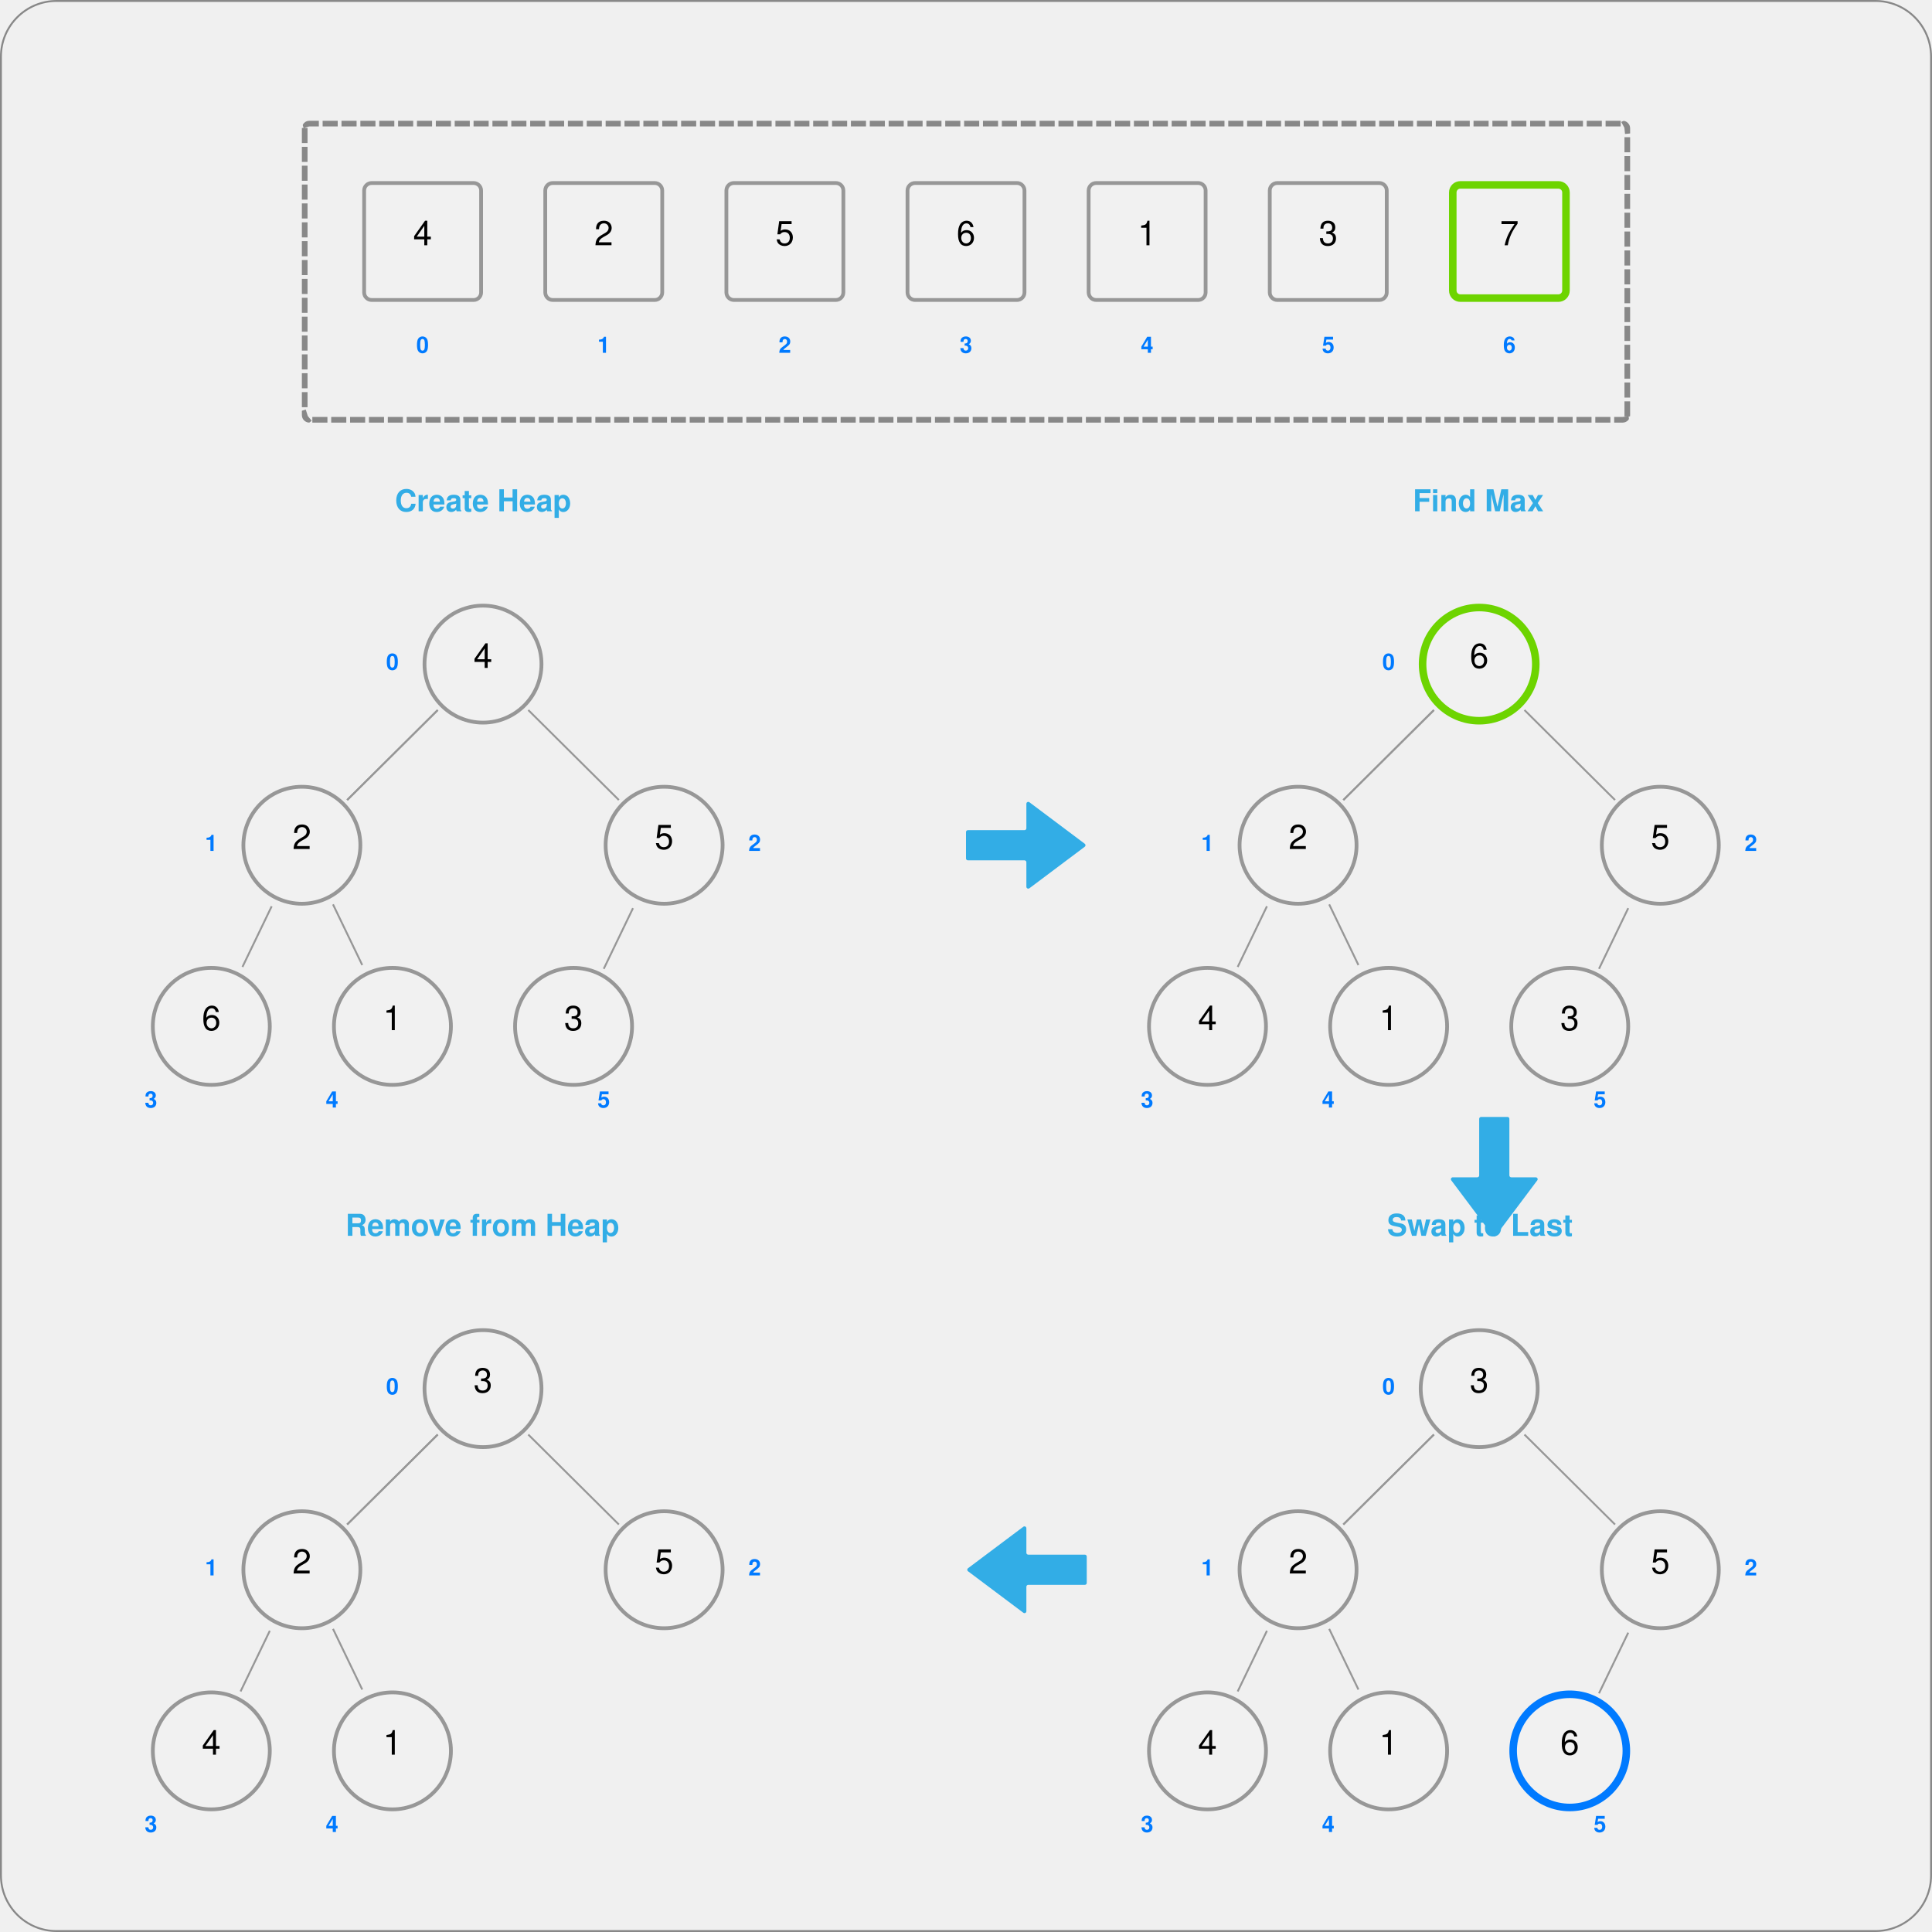
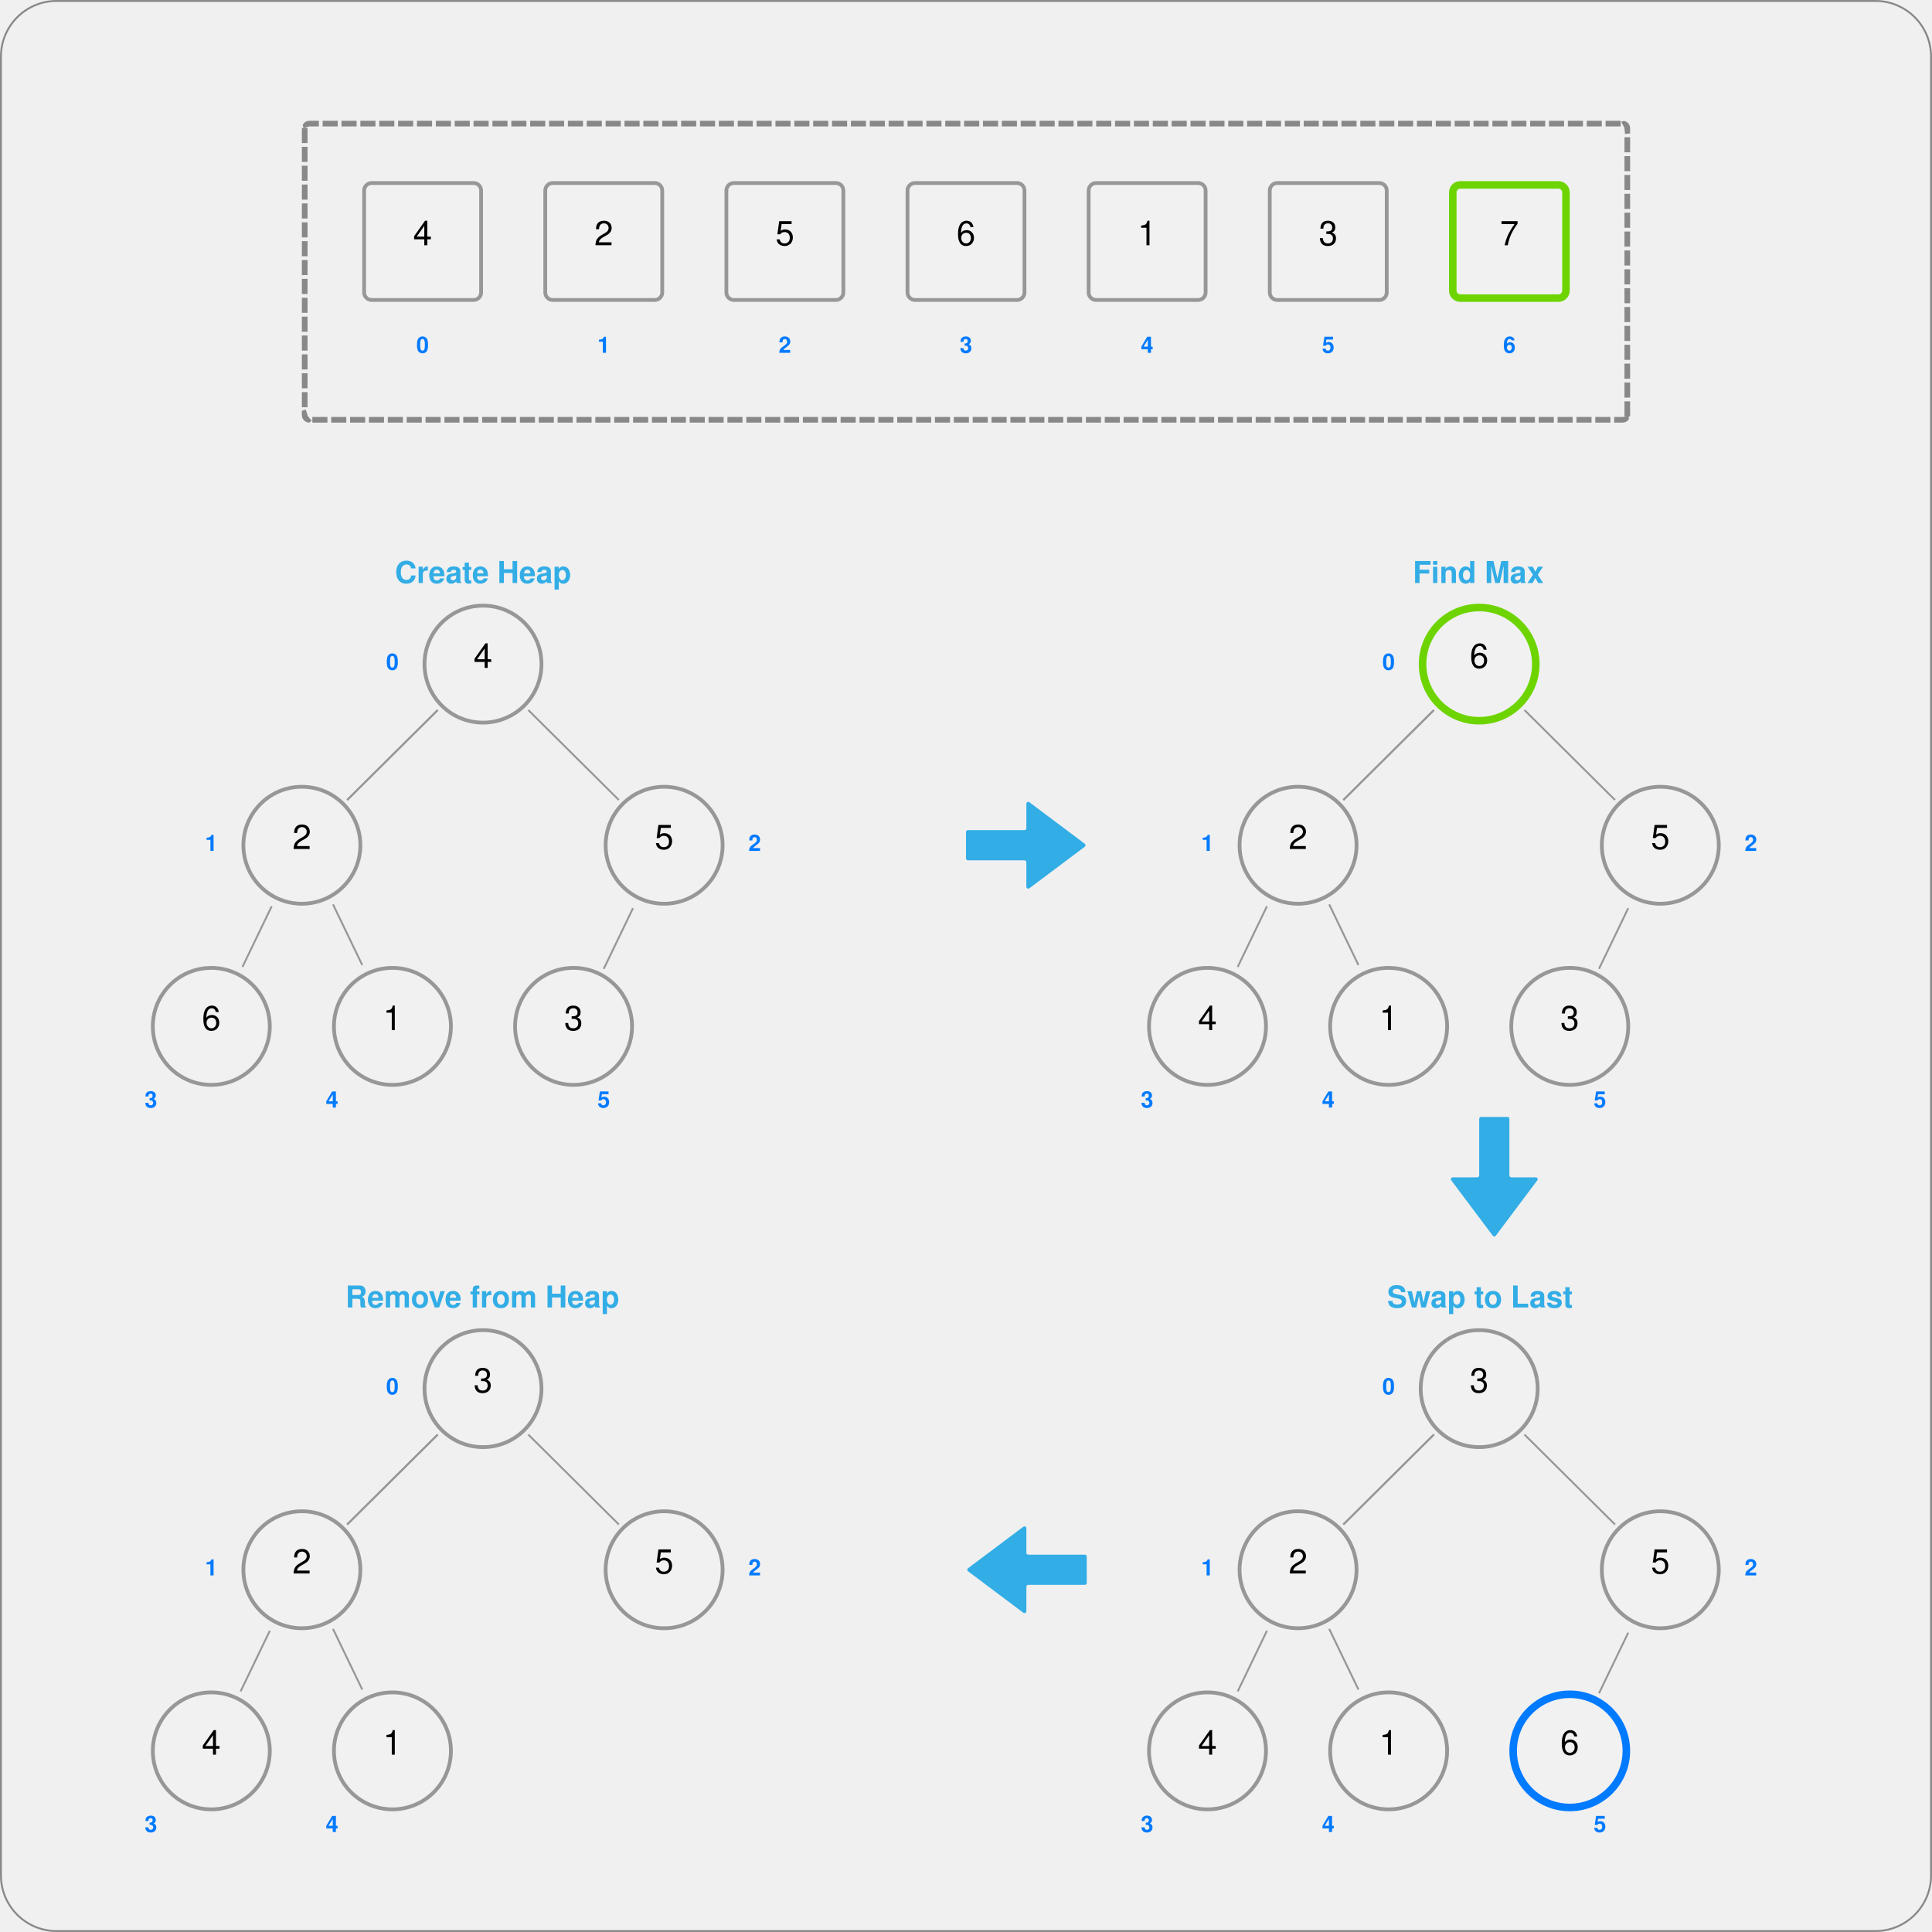
<svg xmlns="http://www.w3.org/2000/svg" xmlns:xlink="http://www.w3.org/1999/xlink" width="1024px" height="1024px" viewBox="0 0 1024 1024" version="1.1">
  <defs>
    <path d="M30,0 L994,0 C1010.569,-3.55271368e-15 1024,13.431 1024,30 L1024,994 C1024,1010.569 1010.569,1024 994,1024 L30,1024 C13.431,1024 0,1010.569 0,994 L0,30 C-3.55271368e-15,13.431 13.431,3.55271368e-15 30,0 Z" id="path-1" />
    <path d="M0,0 L64,0 L64,64 L0,64 L0,0 Z" id="path-2" />
    <path d="M0,0 L64,0 L64,64 L0,64 L0,0 Z" id="path-3" />
    <path d="M0,0 L64,0 L64,64 L0,64 L0,0 Z" id="path-4" />
    <path d="M0,0 L64,0 L64,64 L0,64 L0,0 Z" id="path-5" />
    <path d="M0,0 L64,0 L64,64 L0,64 L0,0 Z" id="path-6" />
    <path d="M0,0 L64,0 L64,64 L0,64 L0,0 Z" id="path-7" />
    <rect id="path-8" x="160" y="64" width="704" height="160" rx="4" />
    <mask id="mask-9" maskContentUnits="userSpaceOnUse" maskUnits="objectBoundingBox" x="0" y="0" width="704" height="160" fill="white">
      <use xlink:href="#path-8" />
    </mask>
    <path d="M0,0 L64,0 L64,64 L0,64 L0,0 Z" id="path-10" />
    <path d="M0,0 L64,0 L64,64 L0,64 L0,0 Z" id="path-11" />
    <path d="M0,0 L64,0 L64,64 L0,64 L0,0 Z" id="path-12" />
    <path d="M0,0 L64,0 L64,64 L0,64 L0,0 Z" id="path-13" />
    <path d="M0,0 L64,0 L64,64 L0,64 L0,0 Z" id="path-14" />
    <path d="M0,0 L64,0 L64,64 L0,64 L0,0 Z" id="path-15" />
    <path d="M0,0 L64,0 L64,64 L0,64 L0,0 Z" id="path-16" />
    <path d="M0,0 L64,0 L64,64 L0,64 L0,0 Z" id="path-17" />
    <path d="M0,0 L64,0 L64,64 L0,64 L0,0 Z" id="path-18" />
    <path d="M0,0 L64,0 L64,64 L0,64 L0,0 Z" id="path-19" />
    <path d="M0,0 L64,0 L64,64 L0,64 L0,0 Z" id="path-20" />
    <path d="M0,0 L64,0 L64,64 L0,64 L0,0 Z" id="path-21" />
    <path d="M0,0 L64,0 L64,64 L0,64 L0,0 Z" id="path-22" />
    <path d="M0,0 L64,0 L64,64 L0,64 L0,0 Z" id="path-23" />
    <path d="M0,0 L64,0 L64,64 L0,64 L0,0 Z" id="path-24" />
    <path d="M0,0 L64,0 L64,64 L0,64 L0,0 Z" id="path-25" />
    <path d="M0,0 L64,0 L64,64 L0,64 L0,0 Z" id="path-26" />
    <path d="M0,0 L64,0 L64,64 L0,64 L0,0 Z" id="path-27" />
    <path d="M0,0 L64,0 L64,64 L0,64 L0,0 Z" id="path-28" />
    <path d="M0,0 L64,0 L64,64 L0,64 L0,0 Z" id="path-29" />
    <path d="M0,0 L64,0 L64,64 L0,64 L0,0 Z" id="path-30" />
    <path d="M0,0 L64,0 L64,64 L0,64 L0,0 Z" id="path-31" />
    <path d="M0,0 L64,0 L64,64 L0,64 L0,0 Z" id="path-32" />
    <path d="M0,0 L64,0 L64,64 L0,64 L0,0 Z" id="path-33" />
  </defs>
  <g id="HeapSort-02" stroke="none" fill="none" xlink:href="#path-1">
    <path stroke="#888888" stroke-width="1" d="M994,0.5 C1002.146,0.5 1009.521,3.802 1014.86,9.14 C1020.198,14.479 1023.5,21.854 1023.5,30 L1023.5,994 C1023.5,1002.146 1020.198,1009.521 1014.86,1014.86 C1009.521,1020.198 1002.146,1023.5 994,1023.5 L30,1023.5 C21.854,1023.5 14.479,1020.198 9.14,1014.86 C3.802,1009.521 0.5,1002.146 0.5,994 L0.5,30 C0.5,21.854 3.802,14.479 9.14,9.14 C14.479,3.802 21.854,0.5 30,0.5 L994,0.5 Z" stroke-linejoin="square" />
    <g id="Group" stroke-width="1" fill-rule="evenodd" transform="translate(592, 704)">
      <text id="0" font-family="Helvetica-Bold, Helvetica" font-size="12" font-weight="bold" fill="#007AFF">
        <tspan x="140.663" y="35">0</tspan>
      </text>
      <text id="1" font-family="Helvetica-Bold, Helvetica" font-size="12" font-weight="bold" fill="#007AFF">
        <tspan x="44.663" y="131">1</tspan>
      </text>
      <text id="2" font-family="Helvetica-Bold, Helvetica" font-size="12" font-weight="bold" fill="#007AFF">
        <tspan x="332.663" y="131">2</tspan>
      </text>
      <text id="3" font-family="Helvetica-Bold, Helvetica" font-size="12" font-weight="bold" fill="#007AFF">
        <tspan x="12.663" y="267">3</tspan>
      </text>
      <text id="4" font-family="Helvetica-Bold, Helvetica" font-size="12" font-weight="bold" fill="#007AFF">
        <tspan x="108.663" y="267">4</tspan>
      </text>
      <text id="5" font-family="Helvetica-Bold, Helvetica" font-size="12" font-weight="bold" fill="#007AFF">
        <tspan x="252.663" y="267">5</tspan>
      </text>
      <g id="node" transform="translate(160, 0)" xlink:href="#path-2">
        <rect id="Rectangle" stroke="#979797" stroke-width="2" fill="#F1F1F1" fill-rule="evenodd" x="1" y="1" width="62" height="62" rx="31" />
        <text id="number" font-family="Helvetica" font-size="18" font-weight="normal" fill="#000000">
          <tspan x="26.995" y="34">3</tspan>
        </text>
      </g>
      <g id="node" transform="translate(64, 96)" xlink:href="#path-3">
        <rect id="Rectangle" stroke="#979797" stroke-width="2" fill="#F1F1F1" fill-rule="evenodd" x="1" y="1" width="62" height="62" rx="31" />
        <text id="number" font-family="Helvetica" font-size="18" font-weight="normal" fill="#000000">
          <tspan x="26.995" y="34">2</tspan>
        </text>
      </g>
      <g id="node" transform="translate(256, 96)" xlink:href="#path-4">
        <rect id="Rectangle" stroke="#979797" stroke-width="2" fill="#F1F1F1" fill-rule="evenodd" x="1" y="1" width="62" height="62" rx="31" />
        <text id="number" font-family="Helvetica" font-size="18" font-weight="normal" fill="#000000">
          <tspan x="26.995" y="34">5</tspan>
        </text>
      </g>
      <g id="node" transform="translate(16, 192)" xlink:href="#path-5">
        <rect id="Rectangle" stroke="#979797" stroke-width="2" fill="#F1F1F1" fill-rule="evenodd" x="1" y="1" width="62" height="62" rx="31" />
        <text id="number" font-family="Helvetica" font-size="18" font-weight="normal" fill="#000000">
          <tspan x="26.995" y="34">4</tspan>
        </text>
      </g>
      <g id="node" transform="translate(112, 192)" xlink:href="#path-6">
        <rect id="Rectangle" stroke="#979797" stroke-width="2" fill="#F1F1F1" fill-rule="evenodd" x="1" y="1" width="62" height="62" rx="31" />
        <text id="number" font-family="Helvetica" font-size="18" font-weight="normal" fill="#000000">
          <tspan x="26.995" y="34">1</tspan>
        </text>
      </g>
      <g id="node" transform="translate(208, 192)" xlink:href="#path-7">
        <rect id="Rectangle" stroke="#007AFF" stroke-width="4" fill="#F1F1F1" fill-rule="evenodd" x="2" y="2" width="60" height="60" rx="30" />
        <text id="number" font-family="Helvetica" font-size="18" font-weight="normal" fill="#000000">
          <tspan x="26.995" y="34">6</tspan>
        </text>
      </g>
      <line x1="168" y1="56.342" x2="120" y2="104.019" id="Path" stroke="#979797" />
      <line x1="168" y1="56.342" x2="120" y2="104.019" id="Path" stroke="#979797" />
      <line x1="79.5" y1="160.342" x2="64" y2="192.5" id="Path" stroke="#979797" />
      <line x1="128.5" y1="159.342" x2="113" y2="191.5" id="Path" stroke="#979797" transform="translate(120.5, 175.8418) scale(-1, 1) translate(-120.5, -175.8418)" />
      <line x1="271" y1="161.342" x2="255.5" y2="193.5" id="Path" stroke="#979797" />
      <line x1="264" y1="56.342" x2="216" y2="104.019" id="Path" stroke="#979797" transform="translate(240, 80.1804) scale(-1, 1) translate(-240, -80.1804)" />
    </g>
    <use id="Rectangle" stroke="#888888" mask="url(#mask-9)" stroke-width="6" stroke-linecap="square" stroke-dasharray="2,8" xlink:href="#path-8" />
    <g id="cell" transform="translate(288, 96)" xlink:href="#path-10">
      <rect id="Rectangle" stroke="#979797" stroke-width="2" fill="#F1F1F1" fill-rule="evenodd" x="1" y="1" width="62" height="62" rx="4" />
      <text id="number" font-family="Helvetica" font-size="18" font-weight="normal" fill="#000000">
        <tspan x="26.995" y="34">2</tspan>
      </text>
    </g>
    <g id="cell" transform="translate(192, 96)" xlink:href="#path-11">
      <rect id="Rectangle" stroke="#979797" stroke-width="2" fill="#F1F1F1" fill-rule="evenodd" x="1" y="1" width="62" height="62" rx="4" />
      <text id="number" font-family="Helvetica" font-size="18" font-weight="normal" fill="#000000">
        <tspan x="26.995" y="34">4</tspan>
      </text>
    </g>
    <g id="cell" transform="translate(384, 96)" xlink:href="#path-12">
      <rect id="Rectangle" stroke="#979797" stroke-width="2" fill="#F1F1F1" fill-rule="evenodd" x="1" y="1" width="62" height="62" rx="4" />
      <text id="number" font-family="Helvetica" font-size="18" font-weight="normal" fill="#000000">
        <tspan x="26.995" y="34">5</tspan>
      </text>
    </g>
    <g id="cell" transform="translate(480, 96)" xlink:href="#path-13">
      <rect id="Rectangle" stroke="#979797" stroke-width="2" fill="#F1F1F1" fill-rule="evenodd" x="1" y="1" width="62" height="62" rx="4" />
      <text id="number" font-family="Helvetica" font-size="18" font-weight="normal" fill="#000000">
        <tspan x="26.995" y="34">6</tspan>
      </text>
    </g>
    <g id="cell" transform="translate(576, 96)" xlink:href="#path-14">
      <rect id="Rectangle" stroke="#979797" stroke-width="2" fill="#F1F1F1" fill-rule="evenodd" x="1" y="1" width="62" height="62" rx="4" />
      <text id="number" font-family="Helvetica" font-size="18" font-weight="normal" fill="#000000">
        <tspan x="26.995" y="34">1</tspan>
      </text>
    </g>
    <g id="cell" transform="translate(672, 96)" xlink:href="#path-15">
      <rect id="Rectangle" stroke="#979797" stroke-width="2" fill="#F1F1F1" fill-rule="evenodd" x="1" y="1" width="62" height="62" rx="4" />
      <text id="number" font-family="Helvetica" font-size="18" font-weight="normal" fill="#000000">
        <tspan x="26.995" y="34">3</tspan>
      </text>
    </g>
    <g id="cell" transform="translate(768, 96)" xlink:href="#path-16">
      <rect id="Rectangle" stroke="#6DD400" stroke-width="4" fill="#F1F1F1" fill-rule="evenodd" x="2" y="2" width="60" height="60" rx="4" />
      <text id="number" font-family="Helvetica" font-size="18" font-weight="normal" fill="#000000">
        <tspan x="26.995" y="34">7</tspan>
      </text>
    </g>
    <text id="0" font-family="Helvetica-Bold, Helvetica" font-size="12" font-weight="bold" fill="#007AFF">
      <tspan x="220.663" y="187">0</tspan>
    </text>
    <text id="0" font-family="Helvetica-Bold, Helvetica" font-size="12" font-weight="bold" fill="#007AFF">
      <tspan x="204.663" y="355">0</tspan>
    </text>
    <text id="1" font-family="Helvetica-Bold, Helvetica" font-size="12" font-weight="bold" fill="#007AFF">
      <tspan x="108.663" y="451">1</tspan>
    </text>
    <text id="2" font-family="Helvetica-Bold, Helvetica" font-size="12" font-weight="bold" fill="#007AFF">
      <tspan x="396.663" y="451">2</tspan>
    </text>
    <text id="3" font-family="Helvetica-Bold, Helvetica" font-size="12" font-weight="bold" fill="#007AFF">
      <tspan x="76.663" y="587">3</tspan>
    </text>
    <text id="4" font-family="Helvetica-Bold, Helvetica" font-size="12" font-weight="bold" fill="#007AFF">
      <tspan x="172.663" y="587">4</tspan>
    </text>
    <text id="5" font-family="Helvetica-Bold, Helvetica" font-size="12" font-weight="bold" fill="#007AFF">
      <tspan x="316.663" y="587">5</tspan>
    </text>
    <text id="1" font-family="Helvetica-Bold, Helvetica" font-size="12" font-weight="bold" fill="#007AFF">
      <tspan x="316.663" y="187">1</tspan>
    </text>
    <text id="2" font-family="Helvetica-Bold, Helvetica" font-size="12" font-weight="bold" fill="#007AFF">
      <tspan x="412.663" y="187">2</tspan>
    </text>
    <text id="3" font-family="Helvetica-Bold, Helvetica" font-size="12" font-weight="bold" fill="#007AFF">
      <tspan x="508.663" y="187">3</tspan>
    </text>
    <text id="4" font-family="Helvetica-Bold, Helvetica" font-size="12" font-weight="bold" fill="#007AFF">
      <tspan x="604.663" y="187">4</tspan>
    </text>
    <text id="6" font-family="Helvetica-Bold, Helvetica" font-size="12" font-weight="bold" fill="#007AFF">
      <tspan x="796.663" y="187">6</tspan>
    </text>
    <text id="5" font-family="Helvetica-Bold, Helvetica" font-size="12" font-weight="bold" fill="#007AFF">
      <tspan x="700.663" y="187">5</tspan>
    </text>
    <g id="node" transform="translate(224, 320)" xlink:href="#path-17">
      <rect id="Rectangle" stroke="#979797" stroke-width="2" fill="#F1F1F1" fill-rule="evenodd" x="1" y="1" width="62" height="62" rx="31" />
      <text id="number" font-family="Helvetica" font-size="18" font-weight="normal" fill="#000000">
        <tspan x="26.995" y="34">4</tspan>
      </text>
    </g>
    <g id="node" transform="translate(128, 416)" xlink:href="#path-18">
      <rect id="Rectangle" stroke="#979797" stroke-width="2" fill="#F1F1F1" fill-rule="evenodd" x="1" y="1" width="62" height="62" rx="31" />
      <text id="number" font-family="Helvetica" font-size="18" font-weight="normal" fill="#000000">
        <tspan x="26.995" y="34">2</tspan>
      </text>
    </g>
    <g id="node" transform="translate(320, 416)" xlink:href="#path-19">
      <rect id="Rectangle" stroke="#979797" stroke-width="2" fill="#F1F1F1" fill-rule="evenodd" x="1" y="1" width="62" height="62" rx="31" />
      <text id="number" font-family="Helvetica" font-size="18" font-weight="normal" fill="#000000">
        <tspan x="26.995" y="34">5</tspan>
      </text>
    </g>
    <g id="node" transform="translate(80, 512)" xlink:href="#path-20">
      <rect id="Rectangle" stroke="#979797" stroke-width="2" fill="#F1F1F1" fill-rule="evenodd" x="1" y="1" width="62" height="62" rx="31" />
      <text id="number" font-family="Helvetica" font-size="18" font-weight="normal" fill="#000000">
        <tspan x="26.995" y="34">6</tspan>
      </text>
    </g>
    <g id="node" transform="translate(176, 512)" xlink:href="#path-21">
      <rect id="Rectangle" stroke="#979797" stroke-width="2" fill="#F1F1F1" fill-rule="evenodd" x="1" y="1" width="62" height="62" rx="31" />
      <text id="number" font-family="Helvetica" font-size="18" font-weight="normal" fill="#000000">
        <tspan x="26.995" y="34">1</tspan>
      </text>
    </g>
    <g id="node" transform="translate(272, 512)" xlink:href="#path-22">
      <rect id="Rectangle" stroke="#979797" stroke-width="2" fill="#F1F1F1" fill-rule="evenodd" x="1" y="1" width="62" height="62" rx="31" />
      <text id="number" font-family="Helvetica" font-size="18" font-weight="normal" fill="#000000">
        <tspan x="26.995" y="34">3</tspan>
      </text>
    </g>
    <line x1="232" y1="376.342" x2="184" y2="424.019" id="Path" stroke="#979797" stroke-width="1" />
    <line x1="232" y1="376.342" x2="184" y2="424.019" id="Path" stroke="#979797" stroke-width="1" />
    <line x1="144" y1="480.342" x2="128.5" y2="512.5" id="Path" stroke="#979797" stroke-width="1" />
    <line x1="192.5" y1="479.342" x2="177" y2="511.5" id="Path" stroke="#979797" stroke-width="1" transform="translate(184.5, 495.8418) scale(-1, 1) translate(-184.5, -495.8418)" />
    <line x1="335.5" y1="481.342" x2="320" y2="513.5" id="Path" stroke="#979797" stroke-width="1" />
    <line x1="328" y1="376.342" x2="280" y2="424.019" id="Path" stroke="#979797" stroke-width="1" transform="translate(304, 400.1804) scale(-1, 1) translate(-304, -400.1804)" />
    <g id="Group" stroke-width="1" fill-rule="evenodd" transform="translate(64, 704)">
      <text id="0" font-family="Helvetica-Bold, Helvetica" font-size="12" font-weight="bold" fill="#007AFF">
        <tspan x="140.663" y="35">0</tspan>
      </text>
      <text id="1" font-family="Helvetica-Bold, Helvetica" font-size="12" font-weight="bold" fill="#007AFF">
        <tspan x="44.663" y="131">1</tspan>
      </text>
      <text id="2" font-family="Helvetica-Bold, Helvetica" font-size="12" font-weight="bold" fill="#007AFF">
        <tspan x="332.663" y="131">2</tspan>
      </text>
      <text id="3" font-family="Helvetica-Bold, Helvetica" font-size="12" font-weight="bold" fill="#007AFF">
        <tspan x="12.663" y="267">3</tspan>
      </text>
      <text id="4" font-family="Helvetica-Bold, Helvetica" font-size="12" font-weight="bold" fill="#007AFF">
        <tspan x="108.663" y="267">4</tspan>
      </text>
      <g id="node" transform="translate(160, 0)" xlink:href="#path-23">
        <rect id="Rectangle" stroke="#979797" stroke-width="2" fill="#F1F1F1" fill-rule="evenodd" x="1" y="1" width="62" height="62" rx="31" />
        <text id="number" font-family="Helvetica" font-size="18" font-weight="normal" fill="#000000">
          <tspan x="26.995" y="34">3</tspan>
        </text>
      </g>
      <g id="node" transform="translate(64, 96)" xlink:href="#path-24">
        <rect id="Rectangle" stroke="#979797" stroke-width="2" fill="#F1F1F1" fill-rule="evenodd" x="1" y="1" width="62" height="62" rx="31" />
        <text id="number" font-family="Helvetica" font-size="18" font-weight="normal" fill="#000000">
          <tspan x="26.995" y="34">2</tspan>
        </text>
      </g>
      <g id="node" transform="translate(256, 96)" xlink:href="#path-25">
        <rect id="Rectangle" stroke="#979797" stroke-width="2" fill="#F1F1F1" fill-rule="evenodd" x="1" y="1" width="62" height="62" rx="31" />
        <text id="number" font-family="Helvetica" font-size="18" font-weight="normal" fill="#000000">
          <tspan x="26.995" y="34">5</tspan>
        </text>
      </g>
      <g id="node" transform="translate(16, 192)" xlink:href="#path-26">
        <rect id="Rectangle" stroke="#979797" stroke-width="2" fill="#F1F1F1" fill-rule="evenodd" x="1" y="1" width="62" height="62" rx="31" />
        <text id="number" font-family="Helvetica" font-size="18" font-weight="normal" fill="#000000">
          <tspan x="26.995" y="34">4</tspan>
        </text>
      </g>
      <g id="node" transform="translate(112, 192)" xlink:href="#path-27">
        <rect id="Rectangle" stroke="#979797" stroke-width="2" fill="#F1F1F1" fill-rule="evenodd" x="1" y="1" width="62" height="62" rx="31" />
        <text id="number" font-family="Helvetica" font-size="18" font-weight="normal" fill="#000000">
          <tspan x="26.995" y="34">1</tspan>
        </text>
      </g>
      <line x1="168" y1="56.342" x2="120" y2="104.019" id="Path" stroke="#979797" />
      <line x1="168" y1="56.342" x2="120" y2="104.019" id="Path" stroke="#979797" />
      <line x1="79" y1="160.342" x2="63.5" y2="192.5" id="Path" stroke="#979797" />
      <line x1="128.5" y1="159.342" x2="113" y2="191.5" id="Path" stroke="#979797" transform="translate(120.5, 175.8418) scale(-1, 1) translate(-120.5, -175.8418)" />
      <line x1="264" y1="56.342" x2="216" y2="104.019" id="Path" stroke="#979797" transform="translate(240, 80.1804) scale(-1, 1) translate(-240, -80.1804)" />
    </g>
    <text id="0" font-family="Helvetica-Bold, Helvetica" font-size="12" font-weight="bold" fill="#007AFF">
      <tspan x="732.663" y="355">0</tspan>
    </text>
    <text id="1" font-family="Helvetica-Bold, Helvetica" font-size="12" font-weight="bold" fill="#007AFF">
      <tspan x="636.663" y="451">1</tspan>
    </text>
    <text id="2" font-family="Helvetica-Bold, Helvetica" font-size="12" font-weight="bold" fill="#007AFF">
      <tspan x="924.663" y="451">2</tspan>
    </text>
    <text id="3" font-family="Helvetica-Bold, Helvetica" font-size="12" font-weight="bold" fill="#007AFF">
      <tspan x="604.663" y="587">3</tspan>
    </text>
    <text id="4" font-family="Helvetica-Bold, Helvetica" font-size="12" font-weight="bold" fill="#007AFF">
      <tspan x="700.663" y="587">4</tspan>
    </text>
    <text id="5" font-family="Helvetica-Bold, Helvetica" font-size="12" font-weight="bold" fill="#007AFF">
      <tspan x="844.663" y="587">5</tspan>
    </text>
    <g id="node" transform="translate(752, 320)" xlink:href="#path-28">
      <rect id="Rectangle" stroke="#6DD400" stroke-width="4" fill="#F1F1F1" fill-rule="evenodd" x="2" y="2" width="60" height="60" rx="30" />
      <text id="number" font-family="Helvetica" font-size="18" font-weight="normal" fill="#000000">
        <tspan x="26.995" y="34">6</tspan>
      </text>
    </g>
    <g id="node" transform="translate(656, 416)" xlink:href="#path-29">
      <rect id="Rectangle" stroke="#979797" stroke-width="2" fill="#F1F1F1" fill-rule="evenodd" x="1" y="1" width="62" height="62" rx="31" />
      <text id="number" font-family="Helvetica" font-size="18" font-weight="normal" fill="#000000">
        <tspan x="26.995" y="34">2</tspan>
      </text>
    </g>
    <g id="node" transform="translate(848, 416)" xlink:href="#path-30">
      <rect id="Rectangle" stroke="#979797" stroke-width="2" fill="#F1F1F1" fill-rule="evenodd" x="1" y="1" width="62" height="62" rx="31" />
      <text id="number" font-family="Helvetica" font-size="18" font-weight="normal" fill="#000000">
        <tspan x="26.995" y="34">5</tspan>
      </text>
    </g>
    <g id="node" transform="translate(608, 512)" xlink:href="#path-31">
      <rect id="Rectangle" stroke="#979797" stroke-width="2" fill="#F1F1F1" fill-rule="evenodd" x="1" y="1" width="62" height="62" rx="31" />
      <text id="number" font-family="Helvetica" font-size="18" font-weight="normal" fill="#000000">
        <tspan x="26.995" y="34">4</tspan>
      </text>
    </g>
    <g id="node" transform="translate(704, 512)" xlink:href="#path-32">
      <rect id="Rectangle" stroke="#979797" stroke-width="2" fill="#F1F1F1" fill-rule="evenodd" x="1" y="1" width="62" height="62" rx="31" />
      <text id="number" font-family="Helvetica" font-size="18" font-weight="normal" fill="#000000">
        <tspan x="26.995" y="34">1</tspan>
      </text>
    </g>
    <g id="node" transform="translate(800, 512)" xlink:href="#path-33">
      <rect id="Rectangle" stroke="#979797" stroke-width="2" fill="#F1F1F1" fill-rule="evenodd" x="1" y="1" width="62" height="62" rx="31" />
      <text id="number" font-family="Helvetica" font-size="18" font-weight="normal" fill="#000000">
        <tspan x="26.995" y="34">3</tspan>
      </text>
    </g>
    <line x1="760" y1="376.342" x2="712" y2="424.019" id="Path" stroke="#979797" stroke-width="1" />
    <line x1="760" y1="376.342" x2="712" y2="424.019" id="Path" stroke="#979797" stroke-width="1" />
    <line x1="671.5" y1="480.342" x2="656" y2="512.5" id="Path" stroke="#979797" stroke-width="1" />
    <line x1="720.5" y1="479.342" x2="705" y2="511.5" id="Path" stroke="#979797" stroke-width="1" transform="translate(712.5, 495.8418) scale(-1, 1) translate(-712.5, -495.8418)" />
    <line x1="863" y1="481.342" x2="847.5" y2="513.5" id="Path" stroke="#979797" stroke-width="1" />
    <line x1="856" y1="376.342" x2="808" y2="424.019" id="Path" stroke="#979797" stroke-width="1" transform="translate(832, 400.1804) scale(-1, 1) translate(-832, -400.1804)" />
    <text id="Swap-to-Last" font-family="Helvetica-Bold, Helvetica" font-size="16" font-weight="bold" fill="#32ADE6">
-       <tspan x="735.16" y="655">Swap to Last</tspan>
+       <tspan x="735.16" y="693">Swap to Last</tspan>
    </text>
    <text id="Create-Heap" font-family="Helvetica-Bold, Helvetica" font-size="16" font-weight="bold" fill="#32ADE6">
-       <tspan x="209.312" y="271">Create Heap</tspan>
+       <tspan x="209.312" y="309">Create Heap</tspan>
    </text>
    <text id="Remove-from-Heap" font-family="Helvetica-Bold, Helvetica" font-size="16" font-weight="bold" fill="#32ADE6">
-       <tspan x="183.09" y="655">Remove from Heap</tspan>
+       <tspan x="183.09" y="693">Remove from Heap</tspan>
    </text>
    <text id="Find-Max" font-family="Helvetica-Bold, Helvetica" font-size="16" font-weight="bold" fill="#32ADE6">
-       <tspan x="748.832" y="271">Find Max</tspan>
+       <tspan x="748.832" y="309">Find Max</tspan>
    </text>
    <path d="M513,440 L543,440 C543.552,440 544,439.552 544,439 L544,426 C544,425.448 544.448,425 545,425 C545.216,425 545.427,425.07 545.6,425.2 L574.933,447.2 C575.375,447.531 575.465,448.158 575.133,448.6 C575.076,448.676 575.009,448.743 574.933,448.8 L545.6,470.8 C545.158,471.131 544.531,471.042 544.2,470.6 C544.07,470.427 544,470.216 544,470 L544,457 C544,456.448 543.552,456 543,456 L513,456 C512.448,456 512,455.552 512,455 L512,441 C512,440.448 512.448,440 513,440 Z" id="Path" fill="#32ADE6" fill-rule="evenodd" />
    <path d="M761,616 L791,616 C791.552,616 792,615.552 792,615 L792,602 C792,601.448 792.448,601 793,601 C793.216,601 793.427,601.07 793.6,601.2 L822.933,623.2 C823.375,623.531 823.465,624.158 823.133,624.6 C823.076,624.676 823.009,624.743 822.933,624.8 L793.6,646.8 C793.158,647.131 792.531,647.042 792.2,646.6 C792.07,646.427 792,646.216 792,646 L792,633 C792,632.448 791.552,632 791,632 L761,632 C760.448,632 760,631.552 760,631 L760,617 C760,616.448 760.448,616 761,616 Z" id="Path" fill="#32ADE6" fill-rule="evenodd" transform="translate(792, 624) rotate(90) translate(-792, -624)" />
    <path d="M513,824 L543,824 C543.552,824 544,823.552 544,823 L544,810 C544,809.448 544.448,809 545,809 C545.216,809 545.427,809.07 545.6,809.2 L574.933,831.2 C575.375,831.531 575.465,832.158 575.133,832.6 C575.076,832.676 575.009,832.743 574.933,832.8 L545.6,854.8 C545.158,855.131 544.531,855.042 544.2,854.6 C544.07,854.427 544,854.216 544,854 L544,841 C544,840.448 543.552,840 543,840 L513,840 C512.448,840 512,839.552 512,839 L512,825 C512,824.448 512.448,824 513,824 Z" id="Path" fill="#32ADE6" fill-rule="evenodd" transform="translate(544, 832) scale(-1, 1) translate(-544, -832)" />
  </g>
</svg>
